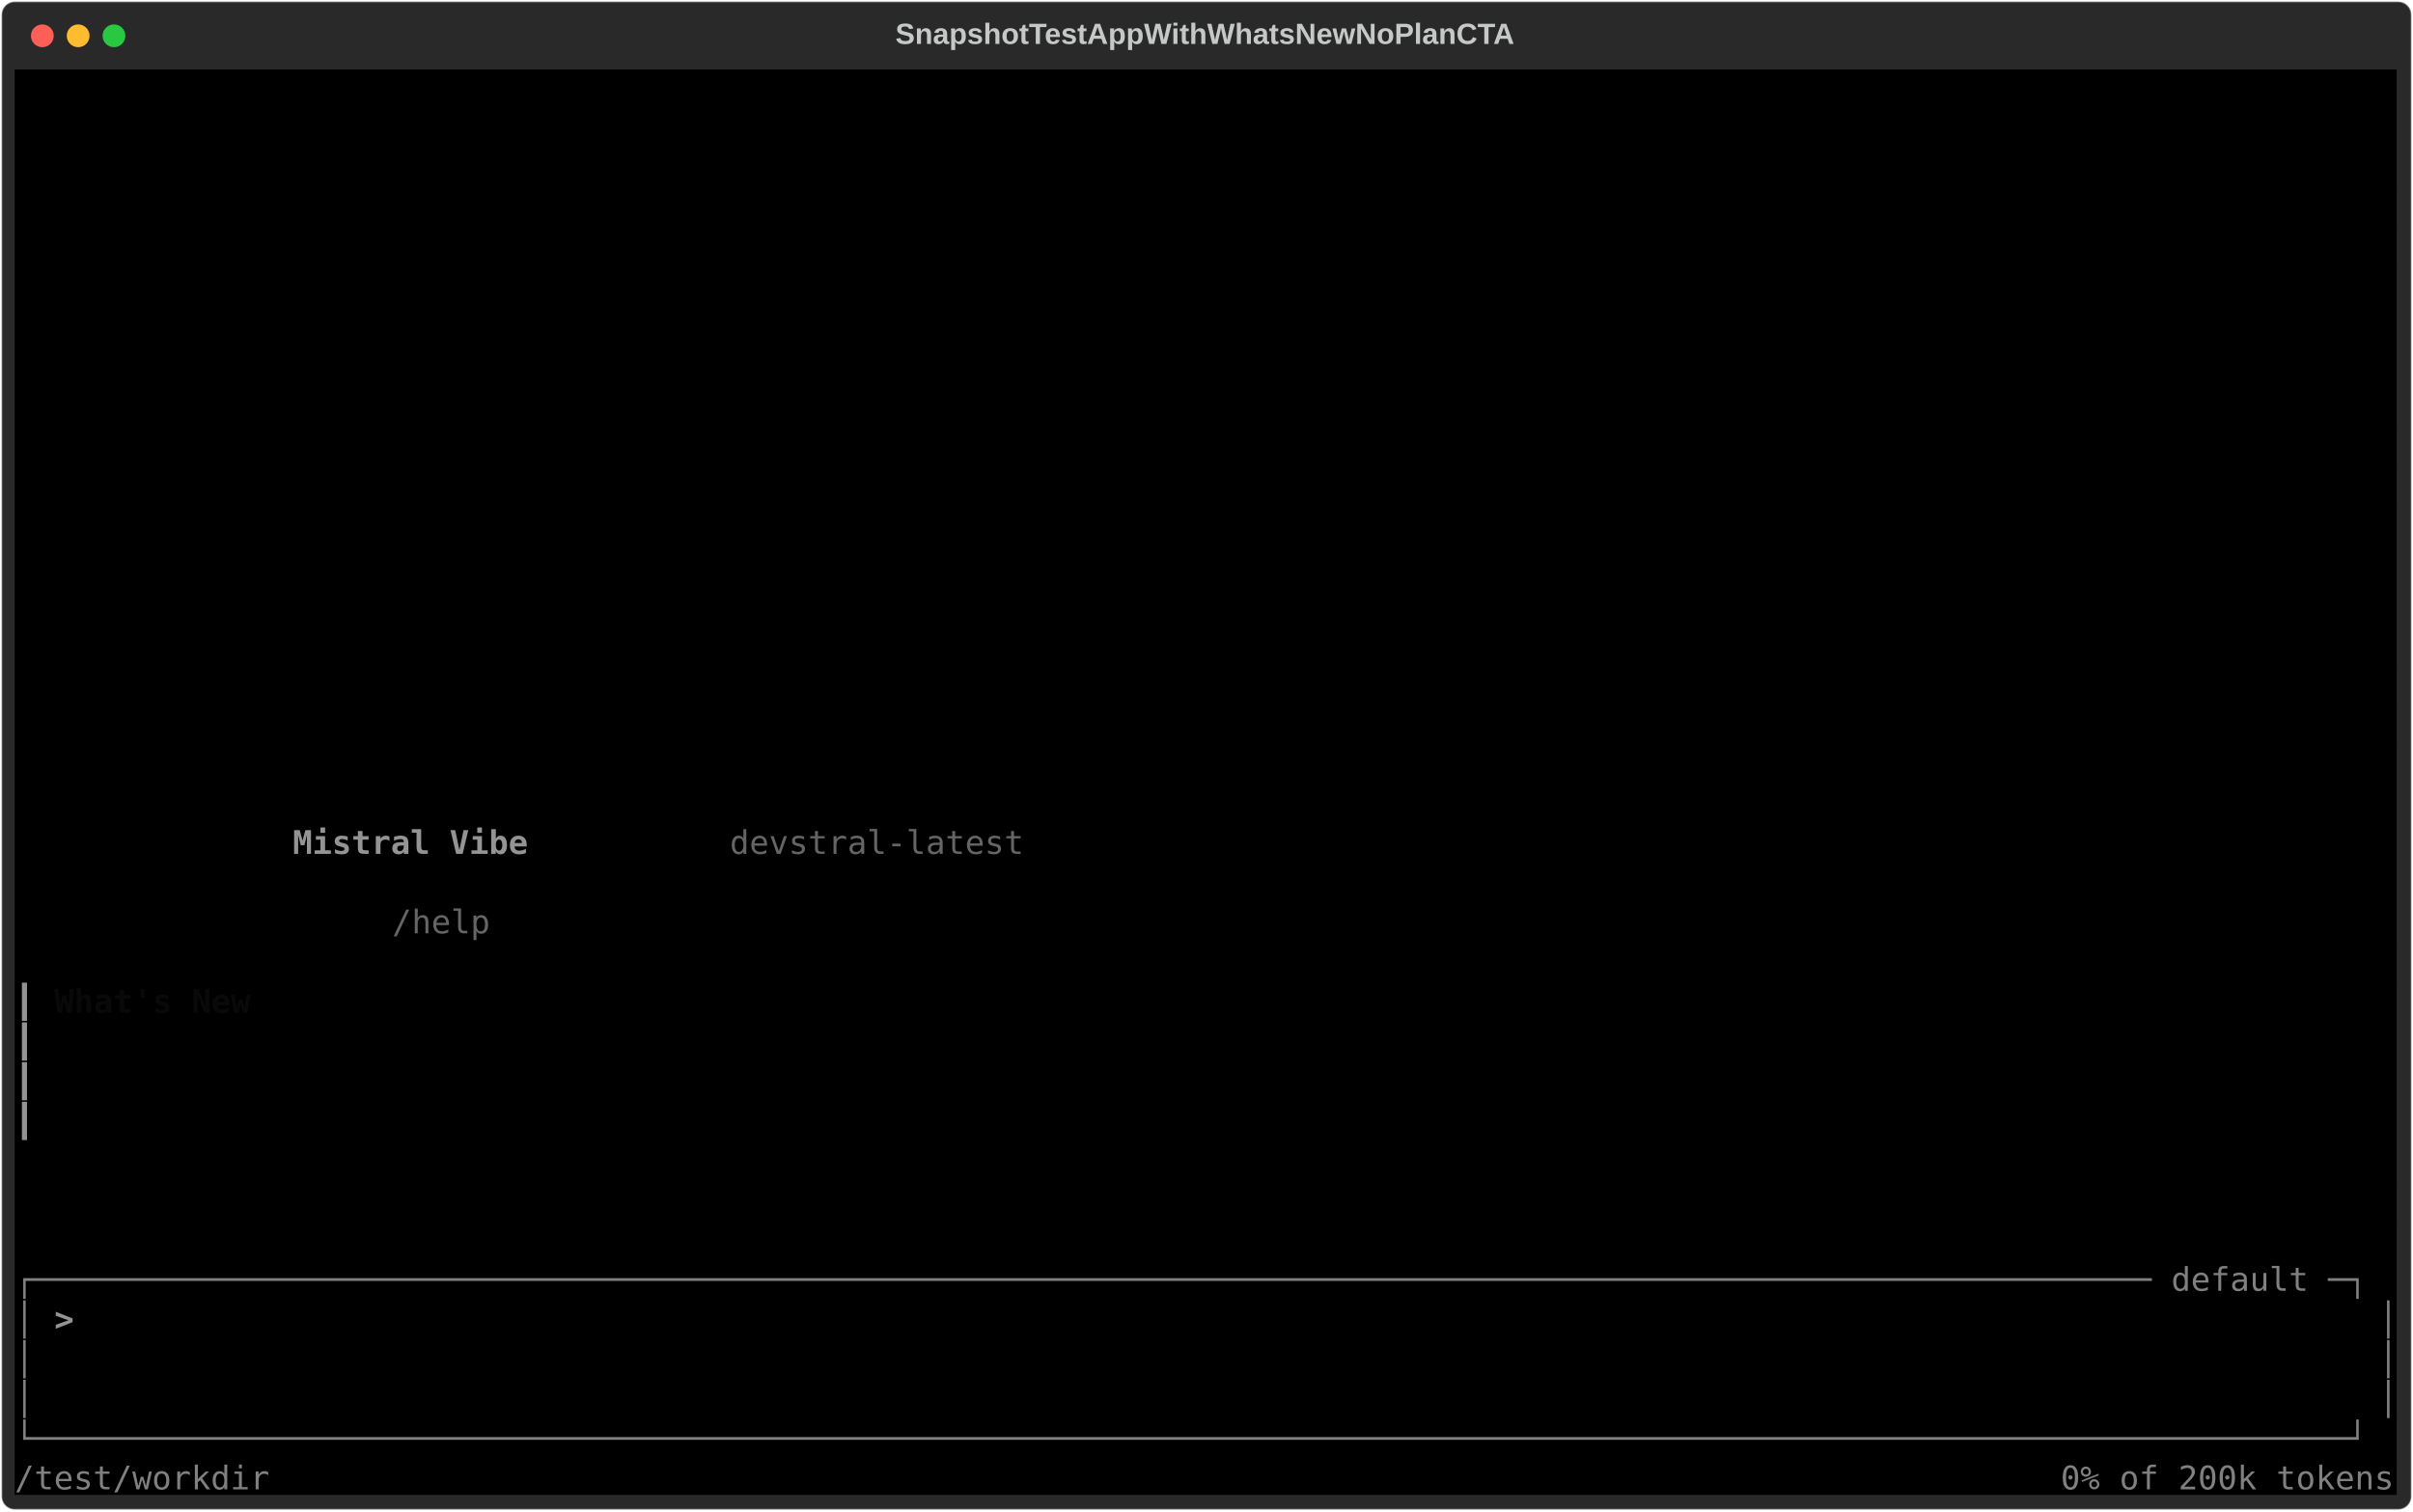
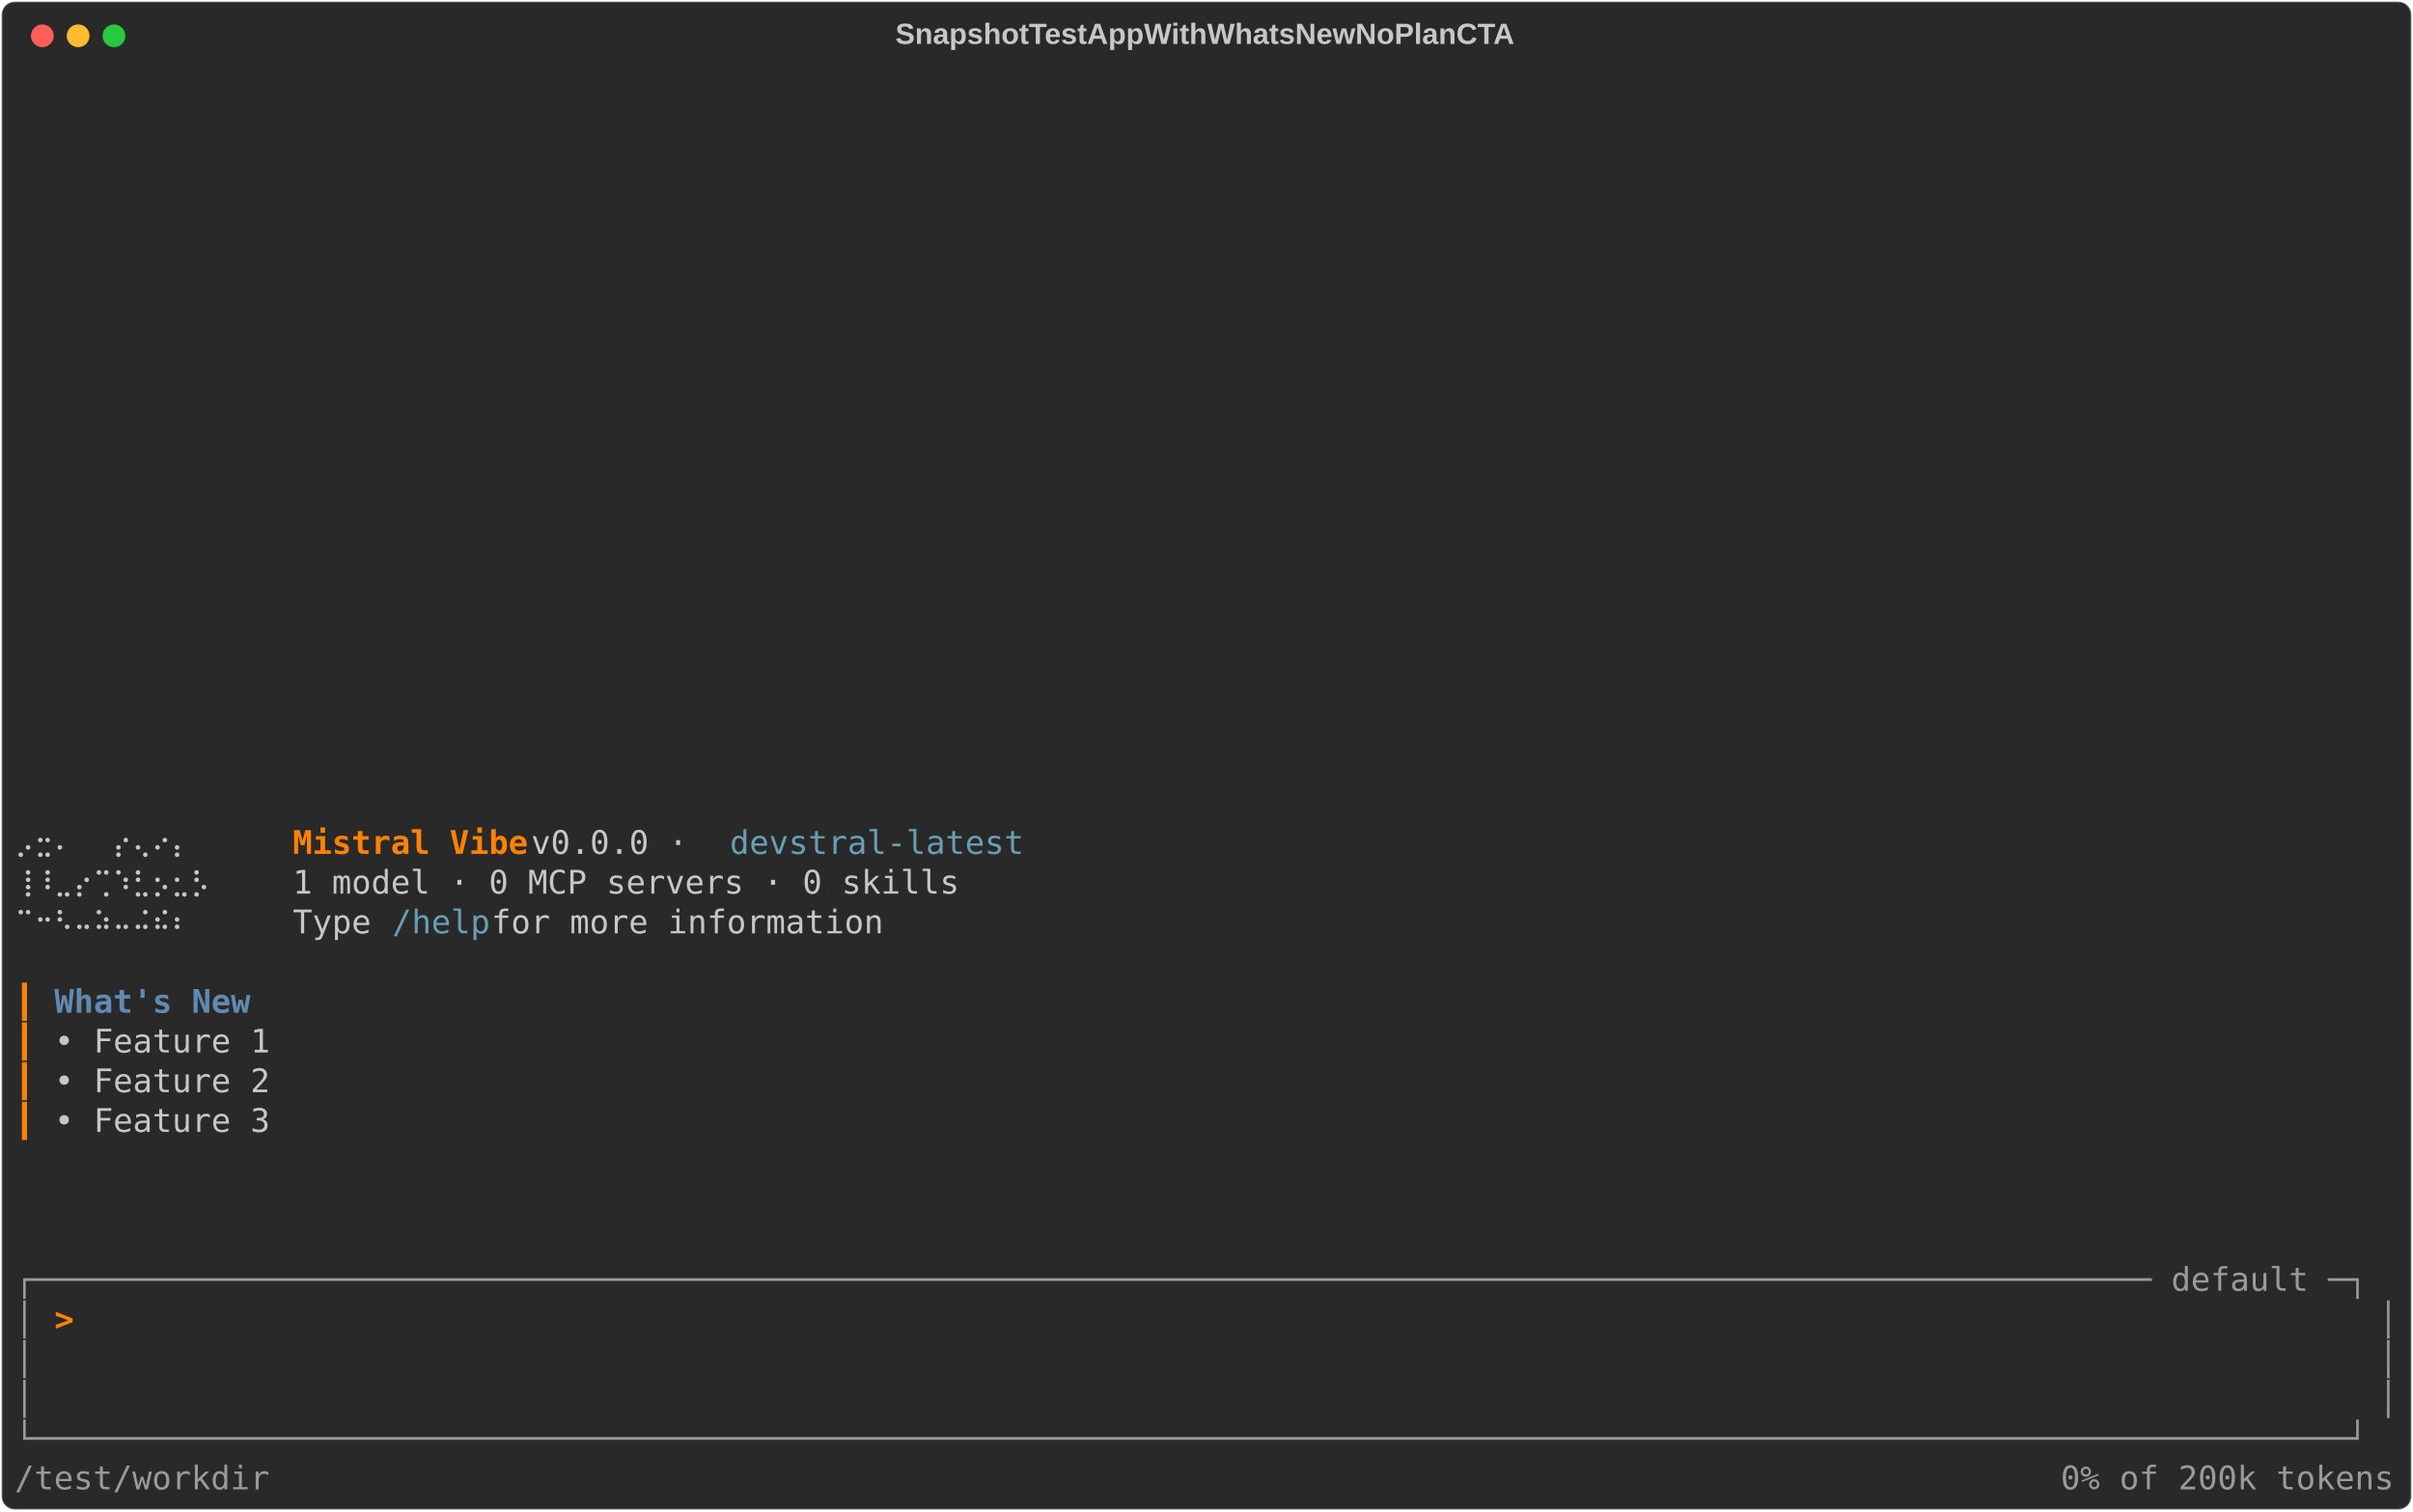
<svg xmlns="http://www.w3.org/2000/svg" class="rich-terminal" viewBox="0 0 1482 928.4">
  <style>

    @font-face {
        font-family: "Fira Code";
        src: local("FiraCode-Regular"),
                url("https://cdnjs.cloudflare.com/ajax/libs/firacode/6.2.0/woff2/FiraCode-Regular.woff2") format("woff2"),
                url("https://cdnjs.cloudflare.com/ajax/libs/firacode/6.2.0/woff/FiraCode-Regular.woff") format("woff");
        font-style: normal;
        font-weight: 400;
    }
    @font-face {
        font-family: "Fira Code";
        src: local("FiraCode-Bold"),
                url("https://cdnjs.cloudflare.com/ajax/libs/firacode/6.2.0/woff2/FiraCode-Bold.woff2") format("woff2"),
                url("https://cdnjs.cloudflare.com/ajax/libs/firacode/6.2.0/woff/FiraCode-Bold.woff") format("woff");
        font-style: bold;
        font-weight: 700;
    }

    .terminal-matrix {
        font-family: Fira Code, monospace;
        font-size: 20px;
        line-height: 24.4px;
        font-variant-east-asian: full-width;
    }

    .terminal-title {
        font-size: 18px;
        font-weight: bold;
        font-family: arial;
    }

    .terminal-r1 { fill: #c5c8c6 }
- .terminal-r2 { fill: #000000 }
- .terminal-r3 { fill: #949494;font-weight: bold }
- .terminal-r4 { fill: #656565 }
- .terminal-r5 { fill: #949494 }
- .terminal-r6 { fill: #090909;font-weight: bold }
- .terminal-r7 { fill: #808080 }
+ .terminal-r2 { fill: #ff8205;font-weight: bold }
+ .terminal-r3 { fill: #68a0b3 }
+ .terminal-r4 { fill: #ff8205 }
+ .terminal-r5 { fill: #608ab1;font-weight: bold }
+ .terminal-r6 { fill: #9a9b99 }
    </style>
  <defs>
    <clipPath id="terminal-clip-terminal">
      <rect x="0" y="0" width="1463.0" height="877.4" />
    </clipPath>
    <clipPath id="terminal-line-0">
      <rect x="0" y="1.5" width="1464" height="24.65" />
    </clipPath>
    <clipPath id="terminal-line-1">
      <rect x="0" y="25.9" width="1464" height="24.65" />
    </clipPath>
    <clipPath id="terminal-line-2">
      <rect x="0" y="50.3" width="1464" height="24.65" />
    </clipPath>
    <clipPath id="terminal-line-3">
      <rect x="0" y="74.7" width="1464" height="24.65" />
    </clipPath>
    <clipPath id="terminal-line-4">
      <rect x="0" y="99.1" width="1464" height="24.65" />
    </clipPath>
    <clipPath id="terminal-line-5">
      <rect x="0" y="123.5" width="1464" height="24.65" />
    </clipPath>
    <clipPath id="terminal-line-6">
      <rect x="0" y="147.9" width="1464" height="24.65" />
    </clipPath>
    <clipPath id="terminal-line-7">
      <rect x="0" y="172.3" width="1464" height="24.65" />
    </clipPath>
    <clipPath id="terminal-line-8">
      <rect x="0" y="196.7" width="1464" height="24.65" />
    </clipPath>
    <clipPath id="terminal-line-9">
      <rect x="0" y="221.1" width="1464" height="24.65" />
    </clipPath>
    <clipPath id="terminal-line-10">
      <rect x="0" y="245.5" width="1464" height="24.65" />
    </clipPath>
    <clipPath id="terminal-line-11">
      <rect x="0" y="269.9" width="1464" height="24.65" />
    </clipPath>
    <clipPath id="terminal-line-12">
      <rect x="0" y="294.3" width="1464" height="24.65" />
    </clipPath>
    <clipPath id="terminal-line-13">
      <rect x="0" y="318.7" width="1464" height="24.65" />
    </clipPath>
    <clipPath id="terminal-line-14">
      <rect x="0" y="343.1" width="1464" height="24.65" />
    </clipPath>
    <clipPath id="terminal-line-15">
      <rect x="0" y="367.5" width="1464" height="24.65" />
    </clipPath>
    <clipPath id="terminal-line-16">
      <rect x="0" y="391.9" width="1464" height="24.65" />
    </clipPath>
    <clipPath id="terminal-line-17">
      <rect x="0" y="416.3" width="1464" height="24.65" />
    </clipPath>
    <clipPath id="terminal-line-18">
      <rect x="0" y="440.7" width="1464" height="24.65" />
    </clipPath>
    <clipPath id="terminal-line-19">
      <rect x="0" y="465.1" width="1464" height="24.65" />
    </clipPath>
    <clipPath id="terminal-line-20">
      <rect x="0" y="489.5" width="1464" height="24.65" />
    </clipPath>
    <clipPath id="terminal-line-21">
      <rect x="0" y="513.9" width="1464" height="24.65" />
    </clipPath>
    <clipPath id="terminal-line-22">
      <rect x="0" y="538.3" width="1464" height="24.65" />
    </clipPath>
    <clipPath id="terminal-line-23">
      <rect x="0" y="562.7" width="1464" height="24.65" />
    </clipPath>
    <clipPath id="terminal-line-24">
      <rect x="0" y="587.1" width="1464" height="24.65" />
    </clipPath>
    <clipPath id="terminal-line-25">
      <rect x="0" y="611.5" width="1464" height="24.65" />
    </clipPath>
    <clipPath id="terminal-line-26">
      <rect x="0" y="635.9" width="1464" height="24.65" />
    </clipPath>
    <clipPath id="terminal-line-27">
      <rect x="0" y="660.3" width="1464" height="24.65" />
    </clipPath>
    <clipPath id="terminal-line-28">
      <rect x="0" y="684.7" width="1464" height="24.65" />
    </clipPath>
    <clipPath id="terminal-line-29">
      <rect x="0" y="709.1" width="1464" height="24.65" />
    </clipPath>
    <clipPath id="terminal-line-30">
      <rect x="0" y="733.5" width="1464" height="24.65" />
    </clipPath>
    <clipPath id="terminal-line-31">
      <rect x="0" y="757.9" width="1464" height="24.65" />
    </clipPath>
    <clipPath id="terminal-line-32">
      <rect x="0" y="782.3" width="1464" height="24.65" />
    </clipPath>
    <clipPath id="terminal-line-33">
      <rect x="0" y="806.7" width="1464" height="24.65" />
    </clipPath>
    <clipPath id="terminal-line-34">
      <rect x="0" y="831.1" width="1464" height="24.65" />
    </clipPath>
  </defs>
  <rect fill="#292929" stroke="rgba(255,255,255,0.35)" stroke-width="1" x="1" y="1" width="1480" height="926.4" rx="8" />
  <text class="terminal-title" fill="#c5c8c6" text-anchor="middle" x="740" y="27">SnapshotTestAppWithWhatsNewNoPlanCTA</text>
  <g transform="translate(26,22)">
    <circle cx="0" cy="0" r="7" fill="#ff5f57" />
    <circle cx="22" cy="0" r="7" fill="#febc2e" />
    <circle cx="44" cy="0" r="7" fill="#28c840" />
  </g>
  <g transform="translate(9, 41)" clip-path="url(#terminal-clip-terminal)">
-     <rect fill="#000000" x="0" y="1.5" width="1464" height="24.65" shape-rendering="crispEdges" />
-     <rect fill="#000000" x="0" y="25.9" width="1464" height="24.65" shape-rendering="crispEdges" />
-     <rect fill="#000000" x="0" y="50.3" width="1464" height="24.65" shape-rendering="crispEdges" />
-     <rect fill="#000000" x="0" y="74.7" width="1464" height="24.65" shape-rendering="crispEdges" />
-     <rect fill="#000000" x="0" y="99.1" width="1464" height="24.65" shape-rendering="crispEdges" />
-     <rect fill="#000000" x="0" y="123.5" width="1464" height="24.65" shape-rendering="crispEdges" />
-     <rect fill="#000000" x="0" y="147.9" width="1464" height="24.65" shape-rendering="crispEdges" />
-     <rect fill="#000000" x="0" y="172.3" width="1464" height="24.65" shape-rendering="crispEdges" />
-     <rect fill="#000000" x="0" y="196.7" width="1464" height="24.65" shape-rendering="crispEdges" />
-     <rect fill="#000000" x="0" y="221.1" width="1464" height="24.65" shape-rendering="crispEdges" />
-     <rect fill="#000000" x="0" y="245.5" width="1464" height="24.65" shape-rendering="crispEdges" />
-     <rect fill="#000000" x="0" y="269.9" width="1464" height="24.65" shape-rendering="crispEdges" />
-     <rect fill="#000000" x="0" y="294.3" width="1464" height="24.65" shape-rendering="crispEdges" />
-     <rect fill="#000000" x="0" y="318.7" width="1464" height="24.65" shape-rendering="crispEdges" />
-     <rect fill="#000000" x="0" y="343.1" width="1464" height="24.65" shape-rendering="crispEdges" />
-     <rect fill="#000000" x="0" y="367.5" width="1464" height="24.65" shape-rendering="crispEdges" />
-     <rect fill="#000000" x="0" y="391.9" width="1464" height="24.65" shape-rendering="crispEdges" />
-     <rect fill="#000000" x="0" y="416.3" width="1464" height="24.65" shape-rendering="crispEdges" />
-     <rect fill="#000000" x="0" y="440.7" width="1464" height="24.65" shape-rendering="crispEdges" />
-     <rect fill="#000000" x="0" y="465.1" width="134.2" height="24.65" shape-rendering="crispEdges" />
-     <rect fill="#000000" x="134.2" y="465.1" width="36.6" height="24.65" shape-rendering="crispEdges" />
-     <rect fill="#000000" x="170.8" y="465.1" width="146.4" height="24.65" shape-rendering="crispEdges" />
-     <rect fill="#000000" x="317.2" y="465.1" width="122" height="24.65" shape-rendering="crispEdges" />
-     <rect fill="#000000" x="439.2" y="465.1" width="183" height="24.65" shape-rendering="crispEdges" />
-     <rect fill="#000000" x="622.2" y="465.1" width="841.8" height="24.65" shape-rendering="crispEdges" />
-     <rect fill="#000000" x="0" y="489.5" width="134.2" height="24.65" shape-rendering="crispEdges" />
-     <rect fill="#000000" x="134.2" y="489.5" width="36.6" height="24.65" shape-rendering="crispEdges" />
-     <rect fill="#000000" x="170.8" y="489.5" width="414.8" height="24.65" shape-rendering="crispEdges" />
-     <rect fill="#000000" x="585.6" y="489.5" width="48.8" height="24.65" shape-rendering="crispEdges" />
-     <rect fill="#000000" x="634.4" y="489.5" width="829.6" height="24.65" shape-rendering="crispEdges" />
-     <rect fill="#000000" x="0" y="513.9" width="134.2" height="24.65" shape-rendering="crispEdges" />
-     <rect fill="#000000" x="134.2" y="513.9" width="36.6" height="24.65" shape-rendering="crispEdges" />
-     <rect fill="#000000" x="170.8" y="513.9" width="61" height="24.65" shape-rendering="crispEdges" />
-     <rect fill="#000000" x="231.8" y="513.9" width="61" height="24.65" shape-rendering="crispEdges" />
-     <rect fill="#000000" x="292.8" y="513.9" width="256.2" height="24.65" shape-rendering="crispEdges" />
-     <rect fill="#000000" x="549" y="513.9" width="85.4" height="24.65" shape-rendering="crispEdges" />
-     <rect fill="#000000" x="634.4" y="513.9" width="829.6" height="24.65" shape-rendering="crispEdges" />
-     <rect fill="#000000" x="0" y="538.3" width="1464" height="24.65" shape-rendering="crispEdges" />
-     <rect fill="#000000" x="0" y="562.7" width="12.2" height="24.65" shape-rendering="crispEdges" />
-     <rect fill="#000000" x="12.2" y="562.7" width="12.2" height="24.65" shape-rendering="crispEdges" />
-     <rect fill="#000000" x="24.4" y="562.7" width="122" height="24.65" shape-rendering="crispEdges" />
-     <rect fill="#000000" x="146.4" y="562.7" width="1317.6" height="24.65" shape-rendering="crispEdges" />
-     <rect fill="#000000" x="0" y="587.1" width="12.2" height="24.65" shape-rendering="crispEdges" />
-     <rect fill="#000000" x="12.2" y="587.1" width="12.2" height="24.65" shape-rendering="crispEdges" />
-     <rect fill="#000000" x="24.4" y="587.1" width="134.2" height="24.65" shape-rendering="crispEdges" />
-     <rect fill="#000000" x="158.6" y="587.1" width="1305.4" height="24.65" shape-rendering="crispEdges" />
-     <rect fill="#000000" x="0" y="611.5" width="12.2" height="24.65" shape-rendering="crispEdges" />
-     <rect fill="#000000" x="12.2" y="611.5" width="12.2" height="24.65" shape-rendering="crispEdges" />
-     <rect fill="#000000" x="24.4" y="611.5" width="134.2" height="24.65" shape-rendering="crispEdges" />
-     <rect fill="#000000" x="158.6" y="611.5" width="1305.4" height="24.65" shape-rendering="crispEdges" />
-     <rect fill="#000000" x="0" y="635.9" width="12.2" height="24.65" shape-rendering="crispEdges" />
-     <rect fill="#000000" x="12.2" y="635.9" width="12.2" height="24.65" shape-rendering="crispEdges" />
-     <rect fill="#000000" x="24.4" y="635.9" width="134.2" height="24.65" shape-rendering="crispEdges" />
-     <rect fill="#000000" x="158.6" y="635.9" width="1305.4" height="24.65" shape-rendering="crispEdges" />
-     <rect fill="#000000" x="0" y="660.3" width="1464" height="24.65" shape-rendering="crispEdges" />
-     <rect fill="#000000" x="0" y="684.7" width="1464" height="24.65" shape-rendering="crispEdges" />
-     <rect fill="#000000" x="0" y="709.1" width="0" height="24.65" shape-rendering="crispEdges" />
-     <rect fill="#000000" x="0" y="709.1" width="1464" height="24.65" shape-rendering="crispEdges" />
-     <rect fill="#000000" x="0" y="733.5" width="1464" height="24.65" shape-rendering="crispEdges" />
-     <rect fill="#000000" x="0" y="757.9" width="12.2" height="24.65" shape-rendering="crispEdges" />
-     <rect fill="#000000" x="12.2" y="757.9" width="12.2" height="24.65" shape-rendering="crispEdges" />
-     <rect fill="#000000" x="24.4" y="757.9" width="12.2" height="24.65" shape-rendering="crispEdges" />
-     <rect fill="#000000" x="36.6" y="757.9" width="12.2" height="24.65" shape-rendering="crispEdges" />
-     <rect fill="#000000" x="48.8" y="757.9" width="1390.8" height="24.65" shape-rendering="crispEdges" />
-     <rect fill="#000000" x="1439.6" y="757.9" width="12.2" height="24.65" shape-rendering="crispEdges" />
-     <rect fill="#000000" x="1451.8" y="757.9" width="12.2" height="24.65" shape-rendering="crispEdges" />
-     <rect fill="#000000" x="0" y="782.3" width="12.2" height="24.65" shape-rendering="crispEdges" />
-     <rect fill="#000000" x="12.2" y="782.3" width="36.6" height="24.65" shape-rendering="crispEdges" />
-     <rect fill="#000000" x="48.8" y="782.3" width="1390.8" height="24.65" shape-rendering="crispEdges" />
-     <rect fill="#000000" x="1439.6" y="782.3" width="12.2" height="24.65" shape-rendering="crispEdges" />
-     <rect fill="#000000" x="1451.8" y="782.3" width="12.2" height="24.65" shape-rendering="crispEdges" />
-     <rect fill="#000000" x="0" y="806.7" width="12.2" height="24.65" shape-rendering="crispEdges" />
-     <rect fill="#000000" x="12.2" y="806.7" width="36.6" height="24.65" shape-rendering="crispEdges" />
-     <rect fill="#000000" x="48.8" y="806.7" width="1390.8" height="24.65" shape-rendering="crispEdges" />
-     <rect fill="#000000" x="1439.6" y="806.7" width="12.2" height="24.65" shape-rendering="crispEdges" />
-     <rect fill="#000000" x="1451.8" y="806.7" width="12.2" height="24.65" shape-rendering="crispEdges" />
-     <rect fill="#000000" x="0" y="831.1" width="1464" height="24.65" shape-rendering="crispEdges" />
-     <rect fill="#000000" x="0" y="855.5" width="158.6" height="24.65" shape-rendering="crispEdges" />
-     <rect fill="#000000" x="158.6" y="855.5" width="0" height="24.65" shape-rendering="crispEdges" />
-     <rect fill="#000000" x="158.6" y="855.5" width="1098" height="24.65" shape-rendering="crispEdges" />
-     <rect fill="#000000" x="1256.6" y="855.5" width="207.4" height="24.65" shape-rendering="crispEdges" />
    <g class="terminal-matrix">
      <text class="terminal-r1" x="1464" y="20" textLength="12.2" clip-path="url(#terminal-line-0)">
</text>
      <text class="terminal-r1" x="1464" y="44.4" textLength="12.2" clip-path="url(#terminal-line-1)">
</text>
      <text class="terminal-r1" x="1464" y="68.8" textLength="12.2" clip-path="url(#terminal-line-2)">
</text>
      <text class="terminal-r1" x="1464" y="93.2" textLength="12.2" clip-path="url(#terminal-line-3)">
</text>
      <text class="terminal-r1" x="1464" y="117.6" textLength="12.2" clip-path="url(#terminal-line-4)">
</text>
      <text class="terminal-r1" x="1464" y="142" textLength="12.2" clip-path="url(#terminal-line-5)">
</text>
      <text class="terminal-r1" x="1464" y="166.4" textLength="12.2" clip-path="url(#terminal-line-6)">
</text>
      <text class="terminal-r1" x="1464" y="190.8" textLength="12.2" clip-path="url(#terminal-line-7)">
</text>
      <text class="terminal-r1" x="1464" y="215.2" textLength="12.2" clip-path="url(#terminal-line-8)">
</text>
      <text class="terminal-r1" x="1464" y="239.6" textLength="12.2" clip-path="url(#terminal-line-9)">
</text>
      <text class="terminal-r1" x="1464" y="264" textLength="12.2" clip-path="url(#terminal-line-10)">
</text>
      <text class="terminal-r1" x="1464" y="288.4" textLength="12.2" clip-path="url(#terminal-line-11)">
</text>
      <text class="terminal-r1" x="1464" y="312.8" textLength="12.2" clip-path="url(#terminal-line-12)">
</text>
      <text class="terminal-r1" x="1464" y="337.2" textLength="12.2" clip-path="url(#terminal-line-13)">
</text>
      <text class="terminal-r1" x="1464" y="361.6" textLength="12.2" clip-path="url(#terminal-line-14)">
</text>
      <text class="terminal-r1" x="1464" y="386" textLength="12.2" clip-path="url(#terminal-line-15)">
</text>
      <text class="terminal-r1" x="1464" y="410.4" textLength="12.2" clip-path="url(#terminal-line-16)">
</text>
      <text class="terminal-r1" x="1464" y="434.8" textLength="12.2" clip-path="url(#terminal-line-17)">
</text>
      <text class="terminal-r1" x="1464" y="459.2" textLength="12.2" clip-path="url(#terminal-line-18)">
</text>
-       <text class="terminal-r2" x="0" y="483.6" textLength="134.2" clip-path="url(#terminal-line-19)">  ⡠⣒⠄  ⡔⢄⠔⡄</text>
-       <text class="terminal-r3" x="170.8" y="483.6" textLength="146.4" clip-path="url(#terminal-line-19)">Mistral Vibe</text>
-       <text class="terminal-r2" x="317.2" y="483.6" textLength="122" clip-path="url(#terminal-line-19)"> v0.0.0 · </text>
-       <text class="terminal-r4" x="439.2" y="483.6" textLength="183" clip-path="url(#terminal-line-19)">devstral-latest</text>
+       <text class="terminal-r1" x="0" y="483.6" textLength="134.2" clip-path="url(#terminal-line-19)">  ⡠⣒⠄  ⡔⢄⠔⡄</text>
+       <text class="terminal-r2" x="170.8" y="483.6" textLength="146.4" clip-path="url(#terminal-line-19)">Mistral Vibe</text>
+       <text class="terminal-r1" x="317.2" y="483.6" textLength="122" clip-path="url(#terminal-line-19)"> v0.0.0 · </text>
+       <text class="terminal-r3" x="439.2" y="483.6" textLength="183" clip-path="url(#terminal-line-19)">devstral-latest</text>
      <text class="terminal-r1" x="1464" y="483.6" textLength="12.2" clip-path="url(#terminal-line-19)">
</text>
-       <text class="terminal-r2" x="0" y="508" textLength="134.2" clip-path="url(#terminal-line-20)"> ⢸⠸⣀⡔⢉⠱⣃⡢⣂⡣</text>
-       <text class="terminal-r2" x="170.8" y="508" textLength="414.8" clip-path="url(#terminal-line-20)">1 model · 0 MCP servers · 0 skills</text>
+       <text class="terminal-r1" x="0" y="508" textLength="134.2" clip-path="url(#terminal-line-20)"> ⢸⠸⣀⡔⢉⠱⣃⡢⣂⡣</text>
+       <text class="terminal-r1" x="170.8" y="508" textLength="414.8" clip-path="url(#terminal-line-20)">1 model · 0 MCP servers · 0 skills</text>
      <text class="terminal-r1" x="1464" y="508" textLength="12.2" clip-path="url(#terminal-line-20)">
</text>
-       <text class="terminal-r2" x="0" y="532.4" textLength="134.2" clip-path="url(#terminal-line-21)">  ⠉⠒⠣⠤⠵⠤⠬⠮⠆</text>
-       <text class="terminal-r2" x="170.8" y="532.4" textLength="61" clip-path="url(#terminal-line-21)">Type </text>
-       <text class="terminal-r4" x="231.8" y="532.4" textLength="61" clip-path="url(#terminal-line-21)">/help</text>
-       <text class="terminal-r2" x="292.8" y="532.4" textLength="256.2" clip-path="url(#terminal-line-21)"> for more information</text>
+       <text class="terminal-r1" x="0" y="532.4" textLength="134.2" clip-path="url(#terminal-line-21)">  ⠉⠒⠣⠤⠵⠤⠬⠮⠆</text>
+       <text class="terminal-r1" x="170.8" y="532.4" textLength="61" clip-path="url(#terminal-line-21)">Type </text>
+       <text class="terminal-r3" x="231.8" y="532.4" textLength="61" clip-path="url(#terminal-line-21)">/help</text>
+       <text class="terminal-r1" x="292.8" y="532.4" textLength="256.2" clip-path="url(#terminal-line-21)"> for more information</text>
      <text class="terminal-r1" x="1464" y="532.4" textLength="12.2" clip-path="url(#terminal-line-21)">
</text>
      <text class="terminal-r1" x="1464" y="556.8" textLength="12.2" clip-path="url(#terminal-line-22)">
</text>
-       <text class="terminal-r5" x="0" y="581.2" textLength="12.2" clip-path="url(#terminal-line-23)">┃</text>
-       <text class="terminal-r6" x="24.4" y="581.2" textLength="122" clip-path="url(#terminal-line-23)">What's New</text>
+       <text class="terminal-r4" x="0" y="581.2" textLength="12.2" clip-path="url(#terminal-line-23)">┃</text>
+       <text class="terminal-r5" x="24.4" y="581.2" textLength="122" clip-path="url(#terminal-line-23)">What's New</text>
      <text class="terminal-r1" x="1464" y="581.2" textLength="12.2" clip-path="url(#terminal-line-23)">
</text>
-       <text class="terminal-r5" x="0" y="605.6" textLength="12.2" clip-path="url(#terminal-line-24)">┃</text>
-       <text class="terminal-r2" x="24.4" y="605.6" textLength="134.2" clip-path="url(#terminal-line-24)">• Feature 1</text>
+       <text class="terminal-r4" x="0" y="605.6" textLength="12.2" clip-path="url(#terminal-line-24)">┃</text>
+       <text class="terminal-r1" x="24.4" y="605.6" textLength="134.2" clip-path="url(#terminal-line-24)">• Feature 1</text>
      <text class="terminal-r1" x="1464" y="605.6" textLength="12.2" clip-path="url(#terminal-line-24)">
</text>
-       <text class="terminal-r5" x="0" y="630" textLength="12.2" clip-path="url(#terminal-line-25)">┃</text>
-       <text class="terminal-r2" x="24.4" y="630" textLength="134.2" clip-path="url(#terminal-line-25)">• Feature 2</text>
+       <text class="terminal-r4" x="0" y="630" textLength="12.2" clip-path="url(#terminal-line-25)">┃</text>
+       <text class="terminal-r1" x="24.4" y="630" textLength="134.2" clip-path="url(#terminal-line-25)">• Feature 2</text>
      <text class="terminal-r1" x="1464" y="630" textLength="12.2" clip-path="url(#terminal-line-25)">
</text>
-       <text class="terminal-r5" x="0" y="654.4" textLength="12.2" clip-path="url(#terminal-line-26)">┃</text>
-       <text class="terminal-r2" x="24.4" y="654.4" textLength="134.2" clip-path="url(#terminal-line-26)">• Feature 3</text>
+       <text class="terminal-r4" x="0" y="654.4" textLength="12.2" clip-path="url(#terminal-line-26)">┃</text>
+       <text class="terminal-r1" x="24.4" y="654.4" textLength="134.2" clip-path="url(#terminal-line-26)">• Feature 3</text>
      <text class="terminal-r1" x="1464" y="654.4" textLength="12.2" clip-path="url(#terminal-line-26)">
</text>
      <text class="terminal-r1" x="1464" y="678.8" textLength="12.2" clip-path="url(#terminal-line-27)">
</text>
      <text class="terminal-r1" x="1464" y="703.2" textLength="12.2" clip-path="url(#terminal-line-28)">
</text>
      <text class="terminal-r1" x="1464" y="727.6" textLength="12.2" clip-path="url(#terminal-line-29)">
</text>
-       <text class="terminal-r7" x="0" y="752" textLength="1464" clip-path="url(#terminal-line-30)">┌──────────────────────────────────────────────────────────────────────────────────────────────────────────── default ─┐</text>
+       <text class="terminal-r6" x="0" y="752" textLength="1464" clip-path="url(#terminal-line-30)">┌──────────────────────────────────────────────────────────────────────────────────────────────────────────── default ─┐</text>
      <text class="terminal-r1" x="1464" y="752" textLength="12.2" clip-path="url(#terminal-line-30)">
</text>
-       <text class="terminal-r7" x="0" y="776.4" textLength="12.2" clip-path="url(#terminal-line-31)">│</text>
-       <text class="terminal-r3" x="24.4" y="776.4" textLength="12.2" clip-path="url(#terminal-line-31)">&gt;</text>
-       <text class="terminal-r7" x="1451.8" y="776.4" textLength="12.2" clip-path="url(#terminal-line-31)">│</text>
+       <text class="terminal-r6" x="0" y="776.4" textLength="12.2" clip-path="url(#terminal-line-31)">│</text>
+       <text class="terminal-r2" x="24.4" y="776.4" textLength="12.2" clip-path="url(#terminal-line-31)">&gt;</text>
+       <text class="terminal-r6" x="1451.8" y="776.4" textLength="12.2" clip-path="url(#terminal-line-31)">│</text>
      <text class="terminal-r1" x="1464" y="776.4" textLength="12.2" clip-path="url(#terminal-line-31)">
</text>
-       <text class="terminal-r7" x="0" y="800.8" textLength="12.2" clip-path="url(#terminal-line-32)">│</text>
-       <text class="terminal-r7" x="1451.8" y="800.8" textLength="12.2" clip-path="url(#terminal-line-32)">│</text>
+       <text class="terminal-r6" x="0" y="800.8" textLength="12.2" clip-path="url(#terminal-line-32)">│</text>
+       <text class="terminal-r6" x="1451.8" y="800.8" textLength="12.2" clip-path="url(#terminal-line-32)">│</text>
      <text class="terminal-r1" x="1464" y="800.8" textLength="12.2" clip-path="url(#terminal-line-32)">
</text>
-       <text class="terminal-r7" x="0" y="825.2" textLength="12.2" clip-path="url(#terminal-line-33)">│</text>
-       <text class="terminal-r7" x="1451.8" y="825.2" textLength="12.2" clip-path="url(#terminal-line-33)">│</text>
+       <text class="terminal-r6" x="0" y="825.2" textLength="12.2" clip-path="url(#terminal-line-33)">│</text>
+       <text class="terminal-r6" x="1451.8" y="825.2" textLength="12.2" clip-path="url(#terminal-line-33)">│</text>
      <text class="terminal-r1" x="1464" y="825.2" textLength="12.2" clip-path="url(#terminal-line-33)">
</text>
-       <text class="terminal-r7" x="0" y="849.6" textLength="1464" clip-path="url(#terminal-line-34)">└──────────────────────────────────────────────────────────────────────────────────────────────────────────────────────┘</text>
+       <text class="terminal-r6" x="0" y="849.6" textLength="1464" clip-path="url(#terminal-line-34)">└──────────────────────────────────────────────────────────────────────────────────────────────────────────────────────┘</text>
      <text class="terminal-r1" x="1464" y="849.6" textLength="12.2" clip-path="url(#terminal-line-34)">
</text>
-       <text class="terminal-r7" x="0" y="874" textLength="158.6" clip-path="url(#terminal-line-35)">/test/workdir</text>
-       <text class="terminal-r7" x="1256.6" y="874" textLength="207.4" clip-path="url(#terminal-line-35)">0% of 200k tokens</text>
+       <text class="terminal-r6" x="0" y="874" textLength="158.6" clip-path="url(#terminal-line-35)">/test/workdir</text>
+       <text class="terminal-r6" x="1256.6" y="874" textLength="207.4" clip-path="url(#terminal-line-35)">0% of 200k tokens</text>
    </g>
  </g>
</svg>
